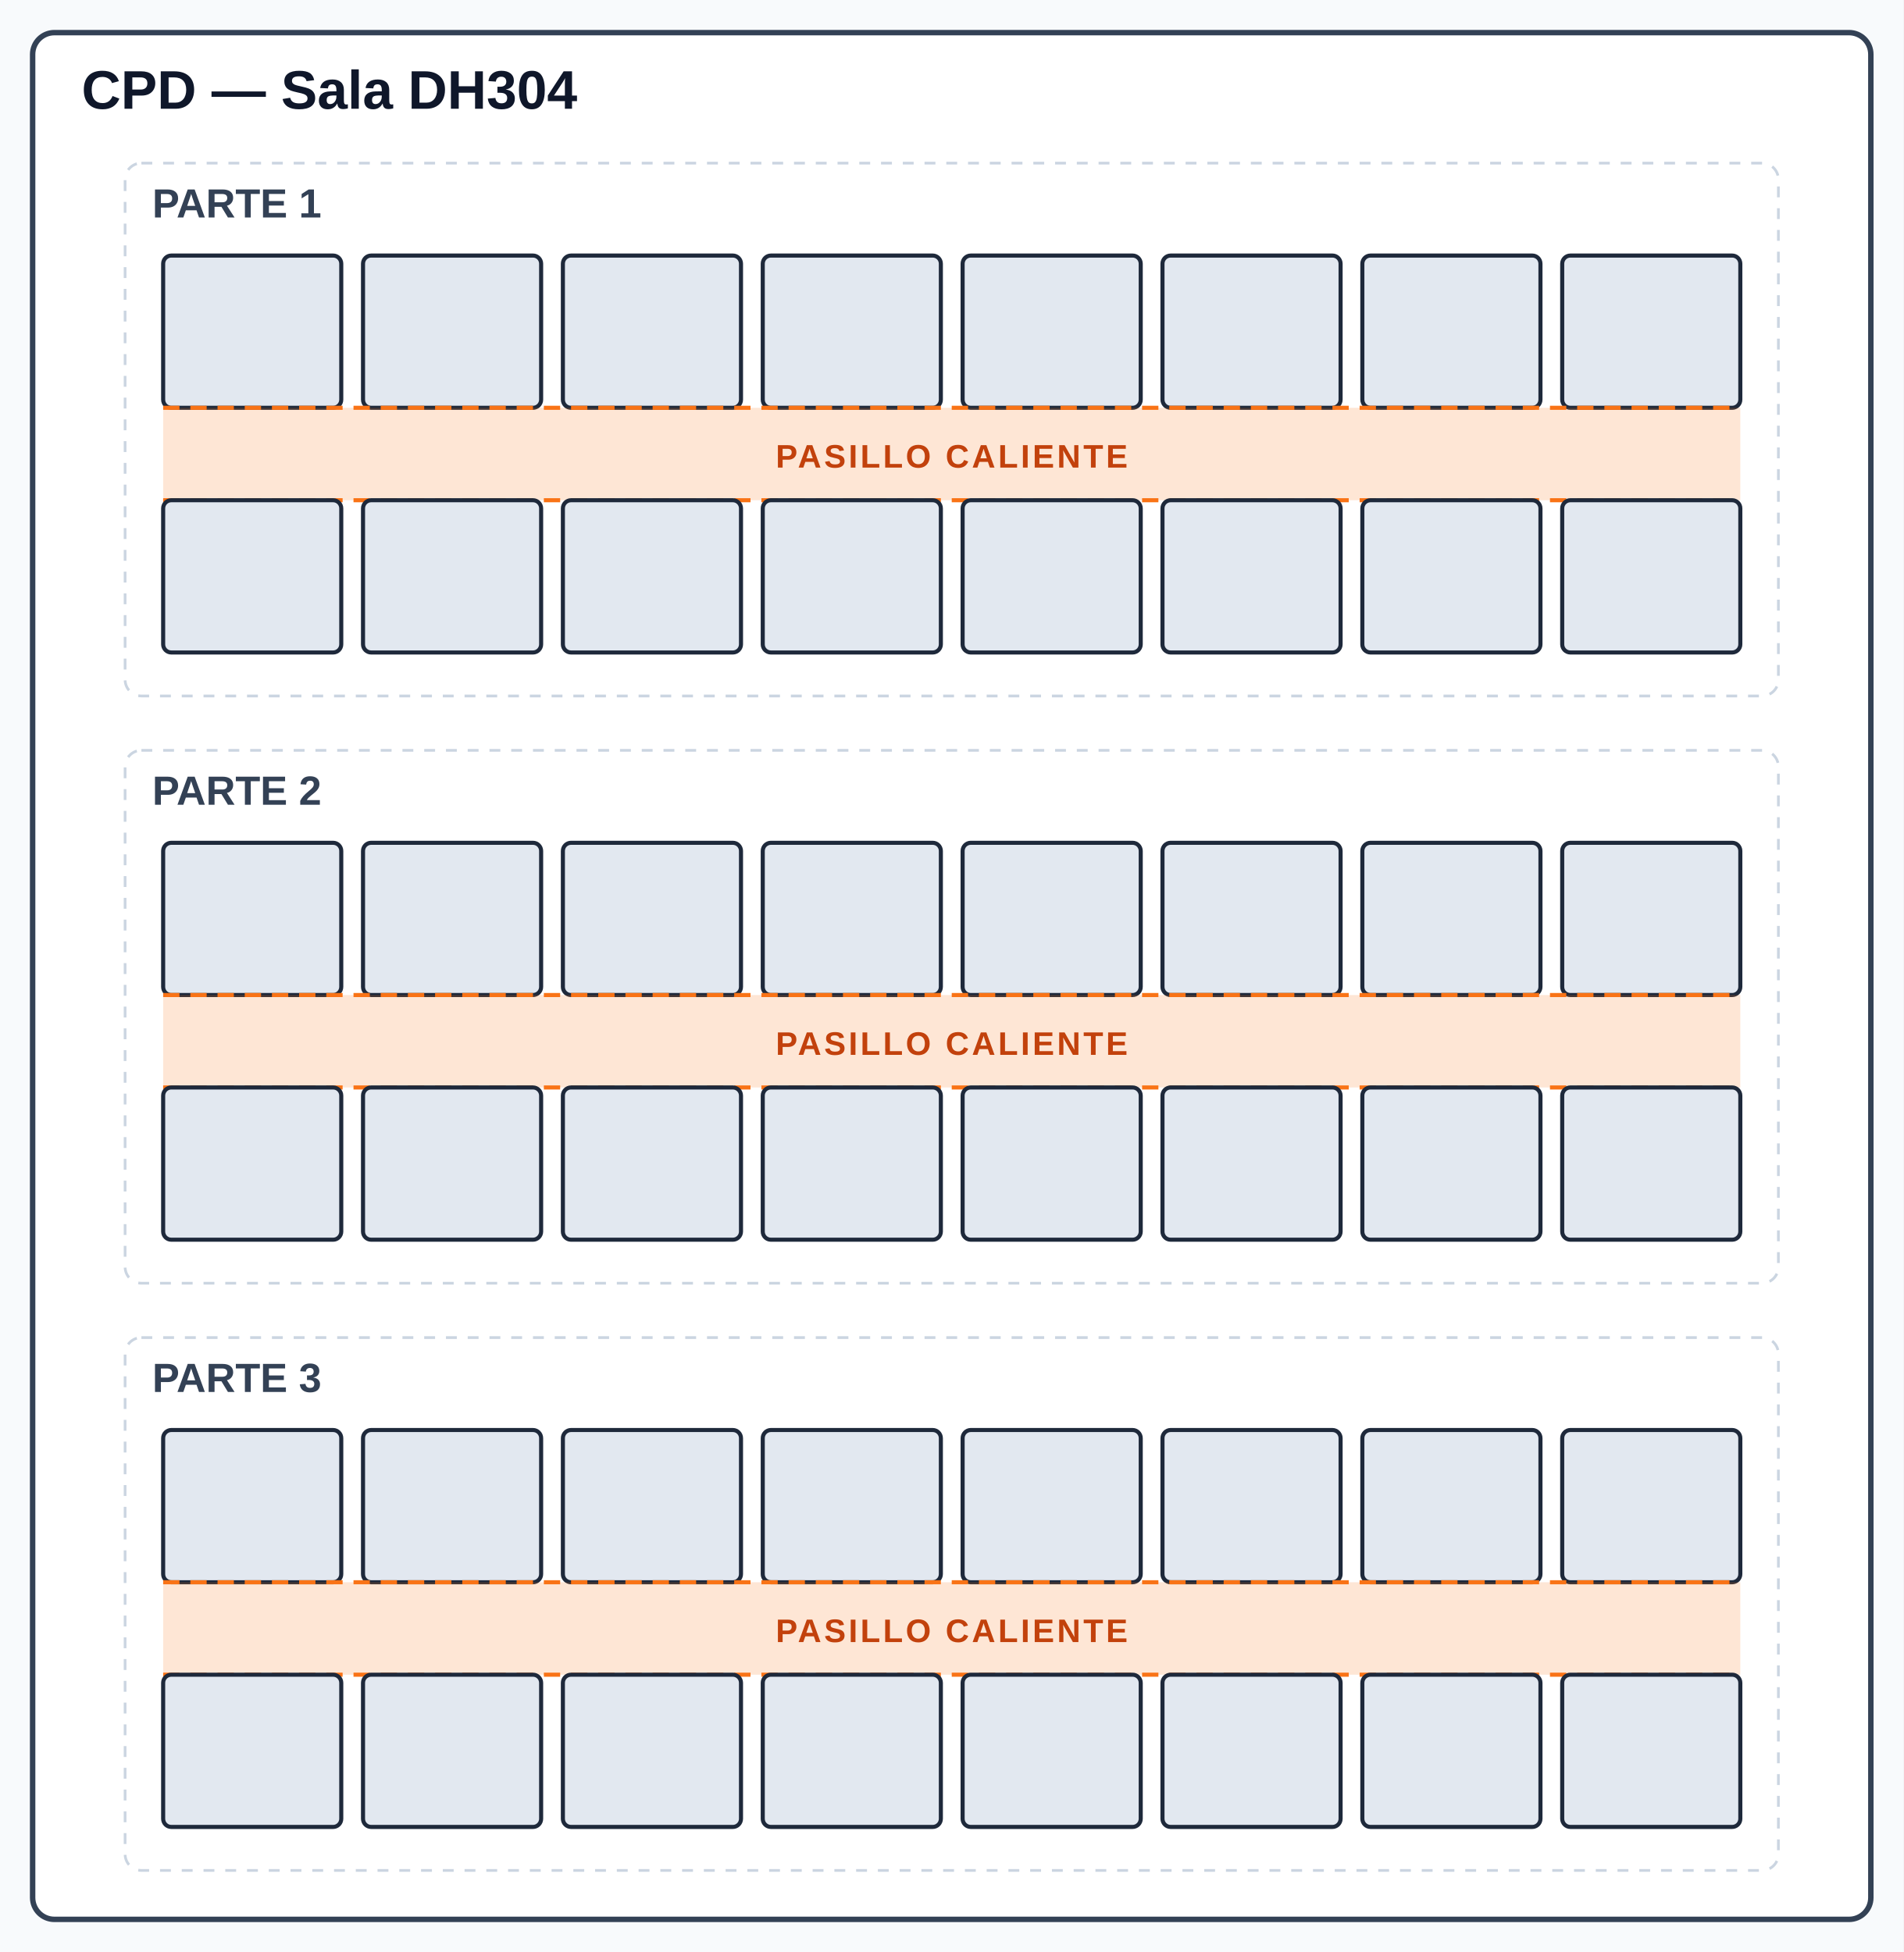
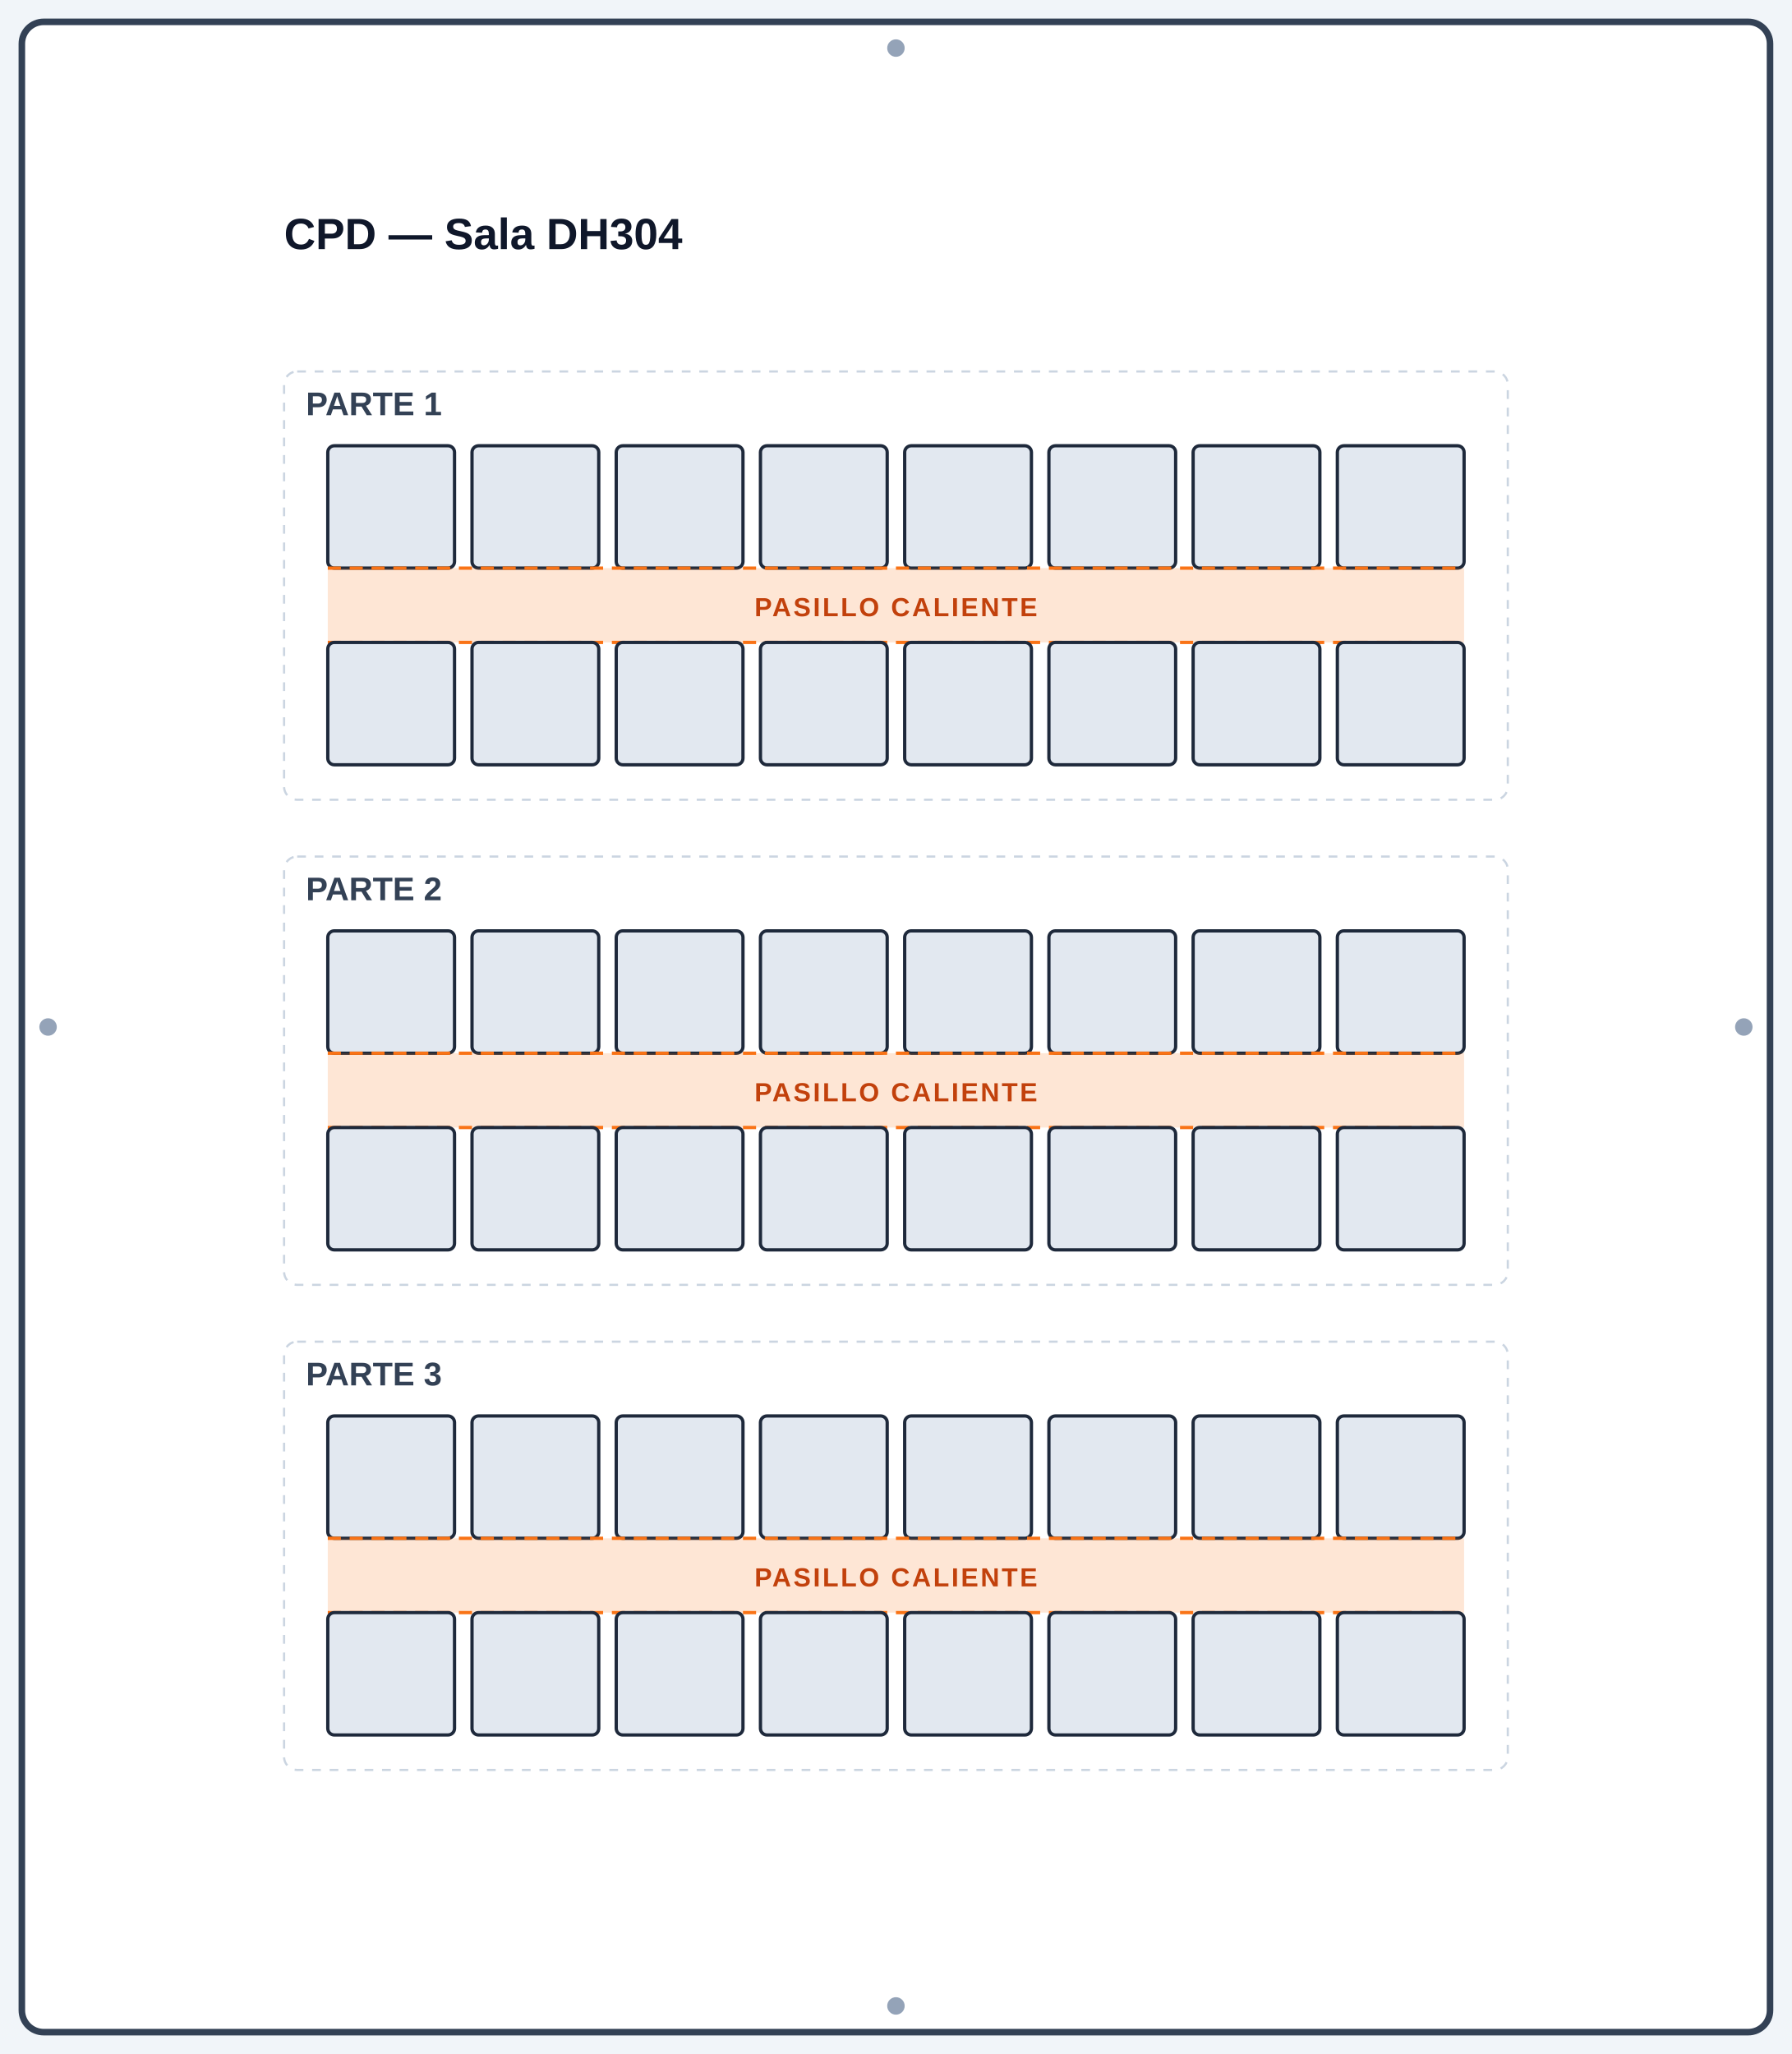
- <svg xmlns="http://www.w3.org/2000/svg" viewBox="0 0 700 718" font-family="Arial,sans-serif">
-   <rect x="0" y="0" width="700" height="718" fill="#f8fafc" />
-   <rect x="12" y="12" width="676" height="694" rx="8" fill="#ffffff" stroke="#334155" stroke-width="2" />
-   <text x="30" y="40" font-size="20" font-weight="900" fill="#0f172a">CPD — Sala DH304</text>
-   <rect x="46" y="60" width="608" height="196" rx="6" fill="none" stroke="#cbd5e1" stroke-width="1" stroke-dasharray="4 4" />
-   <text x="56" y="80" font-family="Arial,sans-serif" font-size="15" font-weight="700" fill="#334155">PARTE 1</text>
-   <rect x="60.0" y="94" width="65.5" height="56" rx="3" fill="#e2e8f0" stroke="#1e293b" stroke-width="1.5" />
-   <rect x="133.5" y="94" width="65.5" height="56" rx="3" fill="#e2e8f0" stroke="#1e293b" stroke-width="1.5" />
-   <rect x="207.0" y="94" width="65.5" height="56" rx="3" fill="#e2e8f0" stroke="#1e293b" stroke-width="1.5" />
-   <rect x="280.5" y="94" width="65.5" height="56" rx="3" fill="#e2e8f0" stroke="#1e293b" stroke-width="1.5" />
-   <rect x="354.0" y="94" width="65.5" height="56" rx="3" fill="#e2e8f0" stroke="#1e293b" stroke-width="1.5" />
-   <rect x="427.5" y="94" width="65.5" height="56" rx="3" fill="#e2e8f0" stroke="#1e293b" stroke-width="1.5" />
-   <rect x="501.0" y="94" width="65.5" height="56" rx="3" fill="#e2e8f0" stroke="#1e293b" stroke-width="1.5" />
-   <rect x="574.5" y="94" width="65.5" height="56" rx="3" fill="#e2e8f0" stroke="#1e293b" stroke-width="1.5" />
-   <rect x="60" y="150" width="580" height="34" fill="#f97316" opacity="0.18" />
-   <line x1="60" y1="150" x2="640" y2="150" stroke="#f97316" stroke-width="1.5" stroke-dasharray="6 4" />
-   <line x1="60" y1="184" x2="640" y2="184" stroke="#f97316" stroke-width="1.5" stroke-dasharray="6 4" />
-   <text x="350" y="172" font-family="Arial,sans-serif" font-size="12" font-weight="700" fill="#c2410c" text-anchor="middle" letter-spacing="1">PASILLO CALIENTE</text>
-   <rect x="60.0" y="184" width="65.5" height="56" rx="3" fill="#e2e8f0" stroke="#1e293b" stroke-width="1.5" />
-   <rect x="133.5" y="184" width="65.5" height="56" rx="3" fill="#e2e8f0" stroke="#1e293b" stroke-width="1.5" />
-   <rect x="207.0" y="184" width="65.5" height="56" rx="3" fill="#e2e8f0" stroke="#1e293b" stroke-width="1.5" />
-   <rect x="280.5" y="184" width="65.5" height="56" rx="3" fill="#e2e8f0" stroke="#1e293b" stroke-width="1.5" />
-   <rect x="354.0" y="184" width="65.5" height="56" rx="3" fill="#e2e8f0" stroke="#1e293b" stroke-width="1.5" />
-   <rect x="427.5" y="184" width="65.5" height="56" rx="3" fill="#e2e8f0" stroke="#1e293b" stroke-width="1.5" />
-   <rect x="501.0" y="184" width="65.5" height="56" rx="3" fill="#e2e8f0" stroke="#1e293b" stroke-width="1.5" />
-   <rect x="574.5" y="184" width="65.5" height="56" rx="3" fill="#e2e8f0" stroke="#1e293b" stroke-width="1.5" />
-   <rect x="46" y="276" width="608" height="196" rx="6" fill="none" stroke="#cbd5e1" stroke-width="1" stroke-dasharray="4 4" />
-   <text x="56" y="296" font-family="Arial,sans-serif" font-size="15" font-weight="700" fill="#334155">PARTE 2</text>
-   <rect x="60.0" y="310" width="65.5" height="56" rx="3" fill="#e2e8f0" stroke="#1e293b" stroke-width="1.5" />
-   <rect x="133.5" y="310" width="65.5" height="56" rx="3" fill="#e2e8f0" stroke="#1e293b" stroke-width="1.5" />
-   <rect x="207.0" y="310" width="65.5" height="56" rx="3" fill="#e2e8f0" stroke="#1e293b" stroke-width="1.5" />
-   <rect x="280.5" y="310" width="65.5" height="56" rx="3" fill="#e2e8f0" stroke="#1e293b" stroke-width="1.5" />
-   <rect x="354.0" y="310" width="65.5" height="56" rx="3" fill="#e2e8f0" stroke="#1e293b" stroke-width="1.5" />
-   <rect x="427.5" y="310" width="65.5" height="56" rx="3" fill="#e2e8f0" stroke="#1e293b" stroke-width="1.5" />
-   <rect x="501.0" y="310" width="65.5" height="56" rx="3" fill="#e2e8f0" stroke="#1e293b" stroke-width="1.5" />
-   <rect x="574.5" y="310" width="65.5" height="56" rx="3" fill="#e2e8f0" stroke="#1e293b" stroke-width="1.5" />
-   <rect x="60" y="366" width="580" height="34" fill="#f97316" opacity="0.18" />
-   <line x1="60" y1="366" x2="640" y2="366" stroke="#f97316" stroke-width="1.5" stroke-dasharray="6 4" />
-   <line x1="60" y1="400" x2="640" y2="400" stroke="#f97316" stroke-width="1.5" stroke-dasharray="6 4" />
-   <text x="350" y="388" font-family="Arial,sans-serif" font-size="12" font-weight="700" fill="#c2410c" text-anchor="middle" letter-spacing="1">PASILLO CALIENTE</text>
-   <rect x="60.0" y="400" width="65.5" height="56" rx="3" fill="#e2e8f0" stroke="#1e293b" stroke-width="1.5" />
-   <rect x="133.5" y="400" width="65.5" height="56" rx="3" fill="#e2e8f0" stroke="#1e293b" stroke-width="1.5" />
-   <rect x="207.0" y="400" width="65.5" height="56" rx="3" fill="#e2e8f0" stroke="#1e293b" stroke-width="1.5" />
-   <rect x="280.5" y="400" width="65.5" height="56" rx="3" fill="#e2e8f0" stroke="#1e293b" stroke-width="1.5" />
-   <rect x="354.0" y="400" width="65.5" height="56" rx="3" fill="#e2e8f0" stroke="#1e293b" stroke-width="1.5" />
-   <rect x="427.5" y="400" width="65.5" height="56" rx="3" fill="#e2e8f0" stroke="#1e293b" stroke-width="1.5" />
-   <rect x="501.0" y="400" width="65.5" height="56" rx="3" fill="#e2e8f0" stroke="#1e293b" stroke-width="1.5" />
-   <rect x="574.5" y="400" width="65.5" height="56" rx="3" fill="#e2e8f0" stroke="#1e293b" stroke-width="1.5" />
-   <rect x="46" y="492" width="608" height="196" rx="6" fill="none" stroke="#cbd5e1" stroke-width="1" stroke-dasharray="4 4" />
-   <text x="56" y="512" font-family="Arial,sans-serif" font-size="15" font-weight="700" fill="#334155">PARTE 3</text>
-   <rect x="60.0" y="526" width="65.5" height="56" rx="3" fill="#e2e8f0" stroke="#1e293b" stroke-width="1.5" />
-   <rect x="133.5" y="526" width="65.5" height="56" rx="3" fill="#e2e8f0" stroke="#1e293b" stroke-width="1.5" />
-   <rect x="207.0" y="526" width="65.5" height="56" rx="3" fill="#e2e8f0" stroke="#1e293b" stroke-width="1.5" />
-   <rect x="280.5" y="526" width="65.5" height="56" rx="3" fill="#e2e8f0" stroke="#1e293b" stroke-width="1.5" />
-   <rect x="354.0" y="526" width="65.5" height="56" rx="3" fill="#e2e8f0" stroke="#1e293b" stroke-width="1.5" />
-   <rect x="427.5" y="526" width="65.5" height="56" rx="3" fill="#e2e8f0" stroke="#1e293b" stroke-width="1.5" />
-   <rect x="501.0" y="526" width="65.5" height="56" rx="3" fill="#e2e8f0" stroke="#1e293b" stroke-width="1.5" />
-   <rect x="574.5" y="526" width="65.5" height="56" rx="3" fill="#e2e8f0" stroke="#1e293b" stroke-width="1.5" />
-   <rect x="60" y="582" width="580" height="34" fill="#f97316" opacity="0.18" />
-   <line x1="60" y1="582" x2="640" y2="582" stroke="#f97316" stroke-width="1.5" stroke-dasharray="6 4" />
-   <line x1="60" y1="616" x2="640" y2="616" stroke="#f97316" stroke-width="1.5" stroke-dasharray="6 4" />
-   <text x="350" y="604" font-family="Arial,sans-serif" font-size="12" font-weight="700" fill="#c2410c" text-anchor="middle" letter-spacing="1">PASILLO CALIENTE</text>
-   <rect x="60.0" y="616" width="65.5" height="56" rx="3" fill="#e2e8f0" stroke="#1e293b" stroke-width="1.5" />
-   <rect x="133.5" y="616" width="65.5" height="56" rx="3" fill="#e2e8f0" stroke="#1e293b" stroke-width="1.5" />
-   <rect x="207.0" y="616" width="65.5" height="56" rx="3" fill="#e2e8f0" stroke="#1e293b" stroke-width="1.5" />
-   <rect x="280.5" y="616" width="65.5" height="56" rx="3" fill="#e2e8f0" stroke="#1e293b" stroke-width="1.5" />
-   <rect x="354.0" y="616" width="65.5" height="56" rx="3" fill="#e2e8f0" stroke="#1e293b" stroke-width="1.5" />
-   <rect x="427.5" y="616" width="65.5" height="56" rx="3" fill="#e2e8f0" stroke="#1e293b" stroke-width="1.5" />
-   <rect x="501.0" y="616" width="65.5" height="56" rx="3" fill="#e2e8f0" stroke="#1e293b" stroke-width="1.5" />
-   <rect x="574.5" y="616" width="65.5" height="56" rx="3" fill="#e2e8f0" stroke="#1e293b" stroke-width="1.5" />
+ <svg xmlns="http://www.w3.org/2000/svg" viewBox="0 0 820 940" font-family="Arial,sans-serif">
+   <rect x="0" y="0" width="820" height="940" fill="#f1f5f9" />
+   <rect x="10" y="10" width="800" height="920" rx="10" fill="#ffffff" stroke="#334155" stroke-width="3" />
+   <text x="130" y="114" font-size="20" font-weight="900" fill="#0f172a">CPD — Sala DH304</text>
+   <circle cx="410" cy="22" r="4" fill="#94a3b8" />
+   <circle cx="410" cy="918" r="4" fill="#94a3b8" />
+   <circle cx="22" cy="470" r="4" fill="#94a3b8" />
+   <circle cx="798" cy="470" r="4" fill="#94a3b8" />
+   <rect x="130" y="170" width="560" height="196" rx="6" fill="none" stroke="#cbd5e1" stroke-width="1" stroke-dasharray="4 4" />
+   <text x="140" y="190" font-family="Arial,sans-serif" font-size="15" font-weight="700" fill="#334155">PARTE 1</text>
+   <rect x="150.0" y="204" width="58.0" height="56" rx="3" fill="#e2e8f0" stroke="#1e293b" stroke-width="1.5" />
+   <rect x="216.0" y="204" width="58.0" height="56" rx="3" fill="#e2e8f0" stroke="#1e293b" stroke-width="1.5" />
+   <rect x="282.0" y="204" width="58.0" height="56" rx="3" fill="#e2e8f0" stroke="#1e293b" stroke-width="1.5" />
+   <rect x="348.0" y="204" width="58.0" height="56" rx="3" fill="#e2e8f0" stroke="#1e293b" stroke-width="1.5" />
+   <rect x="414.0" y="204" width="58.0" height="56" rx="3" fill="#e2e8f0" stroke="#1e293b" stroke-width="1.5" />
+   <rect x="480.0" y="204" width="58.0" height="56" rx="3" fill="#e2e8f0" stroke="#1e293b" stroke-width="1.5" />
+   <rect x="546.0" y="204" width="58.0" height="56" rx="3" fill="#e2e8f0" stroke="#1e293b" stroke-width="1.5" />
+   <rect x="612.0" y="204" width="58.0" height="56" rx="3" fill="#e2e8f0" stroke="#1e293b" stroke-width="1.5" />
+   <rect x="150" y="260" width="520" height="34" fill="#f97316" opacity="0.18" />
+   <line x1="150" y1="260" x2="670" y2="260" stroke="#f97316" stroke-width="1.5" stroke-dasharray="6 4" />
+   <line x1="150" y1="294" x2="670" y2="294" stroke="#f97316" stroke-width="1.5" stroke-dasharray="6 4" />
+   <text x="410" y="282" font-family="Arial,sans-serif" font-size="12" font-weight="700" fill="#c2410c" text-anchor="middle" letter-spacing="1">PASILLO CALIENTE</text>
+   <rect x="150.0" y="294" width="58.0" height="56" rx="3" fill="#e2e8f0" stroke="#1e293b" stroke-width="1.5" />
+   <rect x="216.0" y="294" width="58.0" height="56" rx="3" fill="#e2e8f0" stroke="#1e293b" stroke-width="1.5" />
+   <rect x="282.0" y="294" width="58.0" height="56" rx="3" fill="#e2e8f0" stroke="#1e293b" stroke-width="1.5" />
+   <rect x="348.0" y="294" width="58.0" height="56" rx="3" fill="#e2e8f0" stroke="#1e293b" stroke-width="1.5" />
+   <rect x="414.0" y="294" width="58.0" height="56" rx="3" fill="#e2e8f0" stroke="#1e293b" stroke-width="1.5" />
+   <rect x="480.0" y="294" width="58.0" height="56" rx="3" fill="#e2e8f0" stroke="#1e293b" stroke-width="1.5" />
+   <rect x="546.0" y="294" width="58.0" height="56" rx="3" fill="#e2e8f0" stroke="#1e293b" stroke-width="1.5" />
+   <rect x="612.0" y="294" width="58.0" height="56" rx="3" fill="#e2e8f0" stroke="#1e293b" stroke-width="1.5" />
+   <rect x="130" y="392" width="560" height="196" rx="6" fill="none" stroke="#cbd5e1" stroke-width="1" stroke-dasharray="4 4" />
+   <text x="140" y="412" font-family="Arial,sans-serif" font-size="15" font-weight="700" fill="#334155">PARTE 2</text>
+   <rect x="150.0" y="426" width="58.0" height="56" rx="3" fill="#e2e8f0" stroke="#1e293b" stroke-width="1.5" />
+   <rect x="216.0" y="426" width="58.0" height="56" rx="3" fill="#e2e8f0" stroke="#1e293b" stroke-width="1.5" />
+   <rect x="282.0" y="426" width="58.0" height="56" rx="3" fill="#e2e8f0" stroke="#1e293b" stroke-width="1.5" />
+   <rect x="348.0" y="426" width="58.0" height="56" rx="3" fill="#e2e8f0" stroke="#1e293b" stroke-width="1.5" />
+   <rect x="414.0" y="426" width="58.0" height="56" rx="3" fill="#e2e8f0" stroke="#1e293b" stroke-width="1.5" />
+   <rect x="480.0" y="426" width="58.0" height="56" rx="3" fill="#e2e8f0" stroke="#1e293b" stroke-width="1.5" />
+   <rect x="546.0" y="426" width="58.0" height="56" rx="3" fill="#e2e8f0" stroke="#1e293b" stroke-width="1.5" />
+   <rect x="612.0" y="426" width="58.0" height="56" rx="3" fill="#e2e8f0" stroke="#1e293b" stroke-width="1.5" />
+   <rect x="150" y="482" width="520" height="34" fill="#f97316" opacity="0.18" />
+   <line x1="150" y1="482" x2="670" y2="482" stroke="#f97316" stroke-width="1.5" stroke-dasharray="6 4" />
+   <line x1="150" y1="516" x2="670" y2="516" stroke="#f97316" stroke-width="1.5" stroke-dasharray="6 4" />
+   <text x="410" y="504" font-family="Arial,sans-serif" font-size="12" font-weight="700" fill="#c2410c" text-anchor="middle" letter-spacing="1">PASILLO CALIENTE</text>
+   <rect x="150.0" y="516" width="58.0" height="56" rx="3" fill="#e2e8f0" stroke="#1e293b" stroke-width="1.5" />
+   <rect x="216.0" y="516" width="58.0" height="56" rx="3" fill="#e2e8f0" stroke="#1e293b" stroke-width="1.5" />
+   <rect x="282.0" y="516" width="58.0" height="56" rx="3" fill="#e2e8f0" stroke="#1e293b" stroke-width="1.5" />
+   <rect x="348.0" y="516" width="58.0" height="56" rx="3" fill="#e2e8f0" stroke="#1e293b" stroke-width="1.5" />
+   <rect x="414.0" y="516" width="58.0" height="56" rx="3" fill="#e2e8f0" stroke="#1e293b" stroke-width="1.5" />
+   <rect x="480.0" y="516" width="58.0" height="56" rx="3" fill="#e2e8f0" stroke="#1e293b" stroke-width="1.5" />
+   <rect x="546.0" y="516" width="58.0" height="56" rx="3" fill="#e2e8f0" stroke="#1e293b" stroke-width="1.5" />
+   <rect x="612.0" y="516" width="58.0" height="56" rx="3" fill="#e2e8f0" stroke="#1e293b" stroke-width="1.5" />
+   <rect x="130" y="614" width="560" height="196" rx="6" fill="none" stroke="#cbd5e1" stroke-width="1" stroke-dasharray="4 4" />
+   <text x="140" y="634" font-family="Arial,sans-serif" font-size="15" font-weight="700" fill="#334155">PARTE 3</text>
+   <rect x="150.0" y="648" width="58.0" height="56" rx="3" fill="#e2e8f0" stroke="#1e293b" stroke-width="1.5" />
+   <rect x="216.0" y="648" width="58.0" height="56" rx="3" fill="#e2e8f0" stroke="#1e293b" stroke-width="1.5" />
+   <rect x="282.0" y="648" width="58.0" height="56" rx="3" fill="#e2e8f0" stroke="#1e293b" stroke-width="1.5" />
+   <rect x="348.0" y="648" width="58.0" height="56" rx="3" fill="#e2e8f0" stroke="#1e293b" stroke-width="1.5" />
+   <rect x="414.0" y="648" width="58.0" height="56" rx="3" fill="#e2e8f0" stroke="#1e293b" stroke-width="1.5" />
+   <rect x="480.0" y="648" width="58.0" height="56" rx="3" fill="#e2e8f0" stroke="#1e293b" stroke-width="1.5" />
+   <rect x="546.0" y="648" width="58.0" height="56" rx="3" fill="#e2e8f0" stroke="#1e293b" stroke-width="1.5" />
+   <rect x="612.0" y="648" width="58.0" height="56" rx="3" fill="#e2e8f0" stroke="#1e293b" stroke-width="1.5" />
+   <rect x="150" y="704" width="520" height="34" fill="#f97316" opacity="0.18" />
+   <line x1="150" y1="704" x2="670" y2="704" stroke="#f97316" stroke-width="1.5" stroke-dasharray="6 4" />
+   <line x1="150" y1="738" x2="670" y2="738" stroke="#f97316" stroke-width="1.5" stroke-dasharray="6 4" />
+   <text x="410" y="726" font-family="Arial,sans-serif" font-size="12" font-weight="700" fill="#c2410c" text-anchor="middle" letter-spacing="1">PASILLO CALIENTE</text>
+   <rect x="150.0" y="738" width="58.0" height="56" rx="3" fill="#e2e8f0" stroke="#1e293b" stroke-width="1.5" />
+   <rect x="216.0" y="738" width="58.0" height="56" rx="3" fill="#e2e8f0" stroke="#1e293b" stroke-width="1.5" />
+   <rect x="282.0" y="738" width="58.0" height="56" rx="3" fill="#e2e8f0" stroke="#1e293b" stroke-width="1.5" />
+   <rect x="348.0" y="738" width="58.0" height="56" rx="3" fill="#e2e8f0" stroke="#1e293b" stroke-width="1.5" />
+   <rect x="414.0" y="738" width="58.0" height="56" rx="3" fill="#e2e8f0" stroke="#1e293b" stroke-width="1.5" />
+   <rect x="480.0" y="738" width="58.0" height="56" rx="3" fill="#e2e8f0" stroke="#1e293b" stroke-width="1.5" />
+   <rect x="546.0" y="738" width="58.0" height="56" rx="3" fill="#e2e8f0" stroke="#1e293b" stroke-width="1.5" />
+   <rect x="612.0" y="738" width="58.0" height="56" rx="3" fill="#e2e8f0" stroke="#1e293b" stroke-width="1.5" />
</svg>
